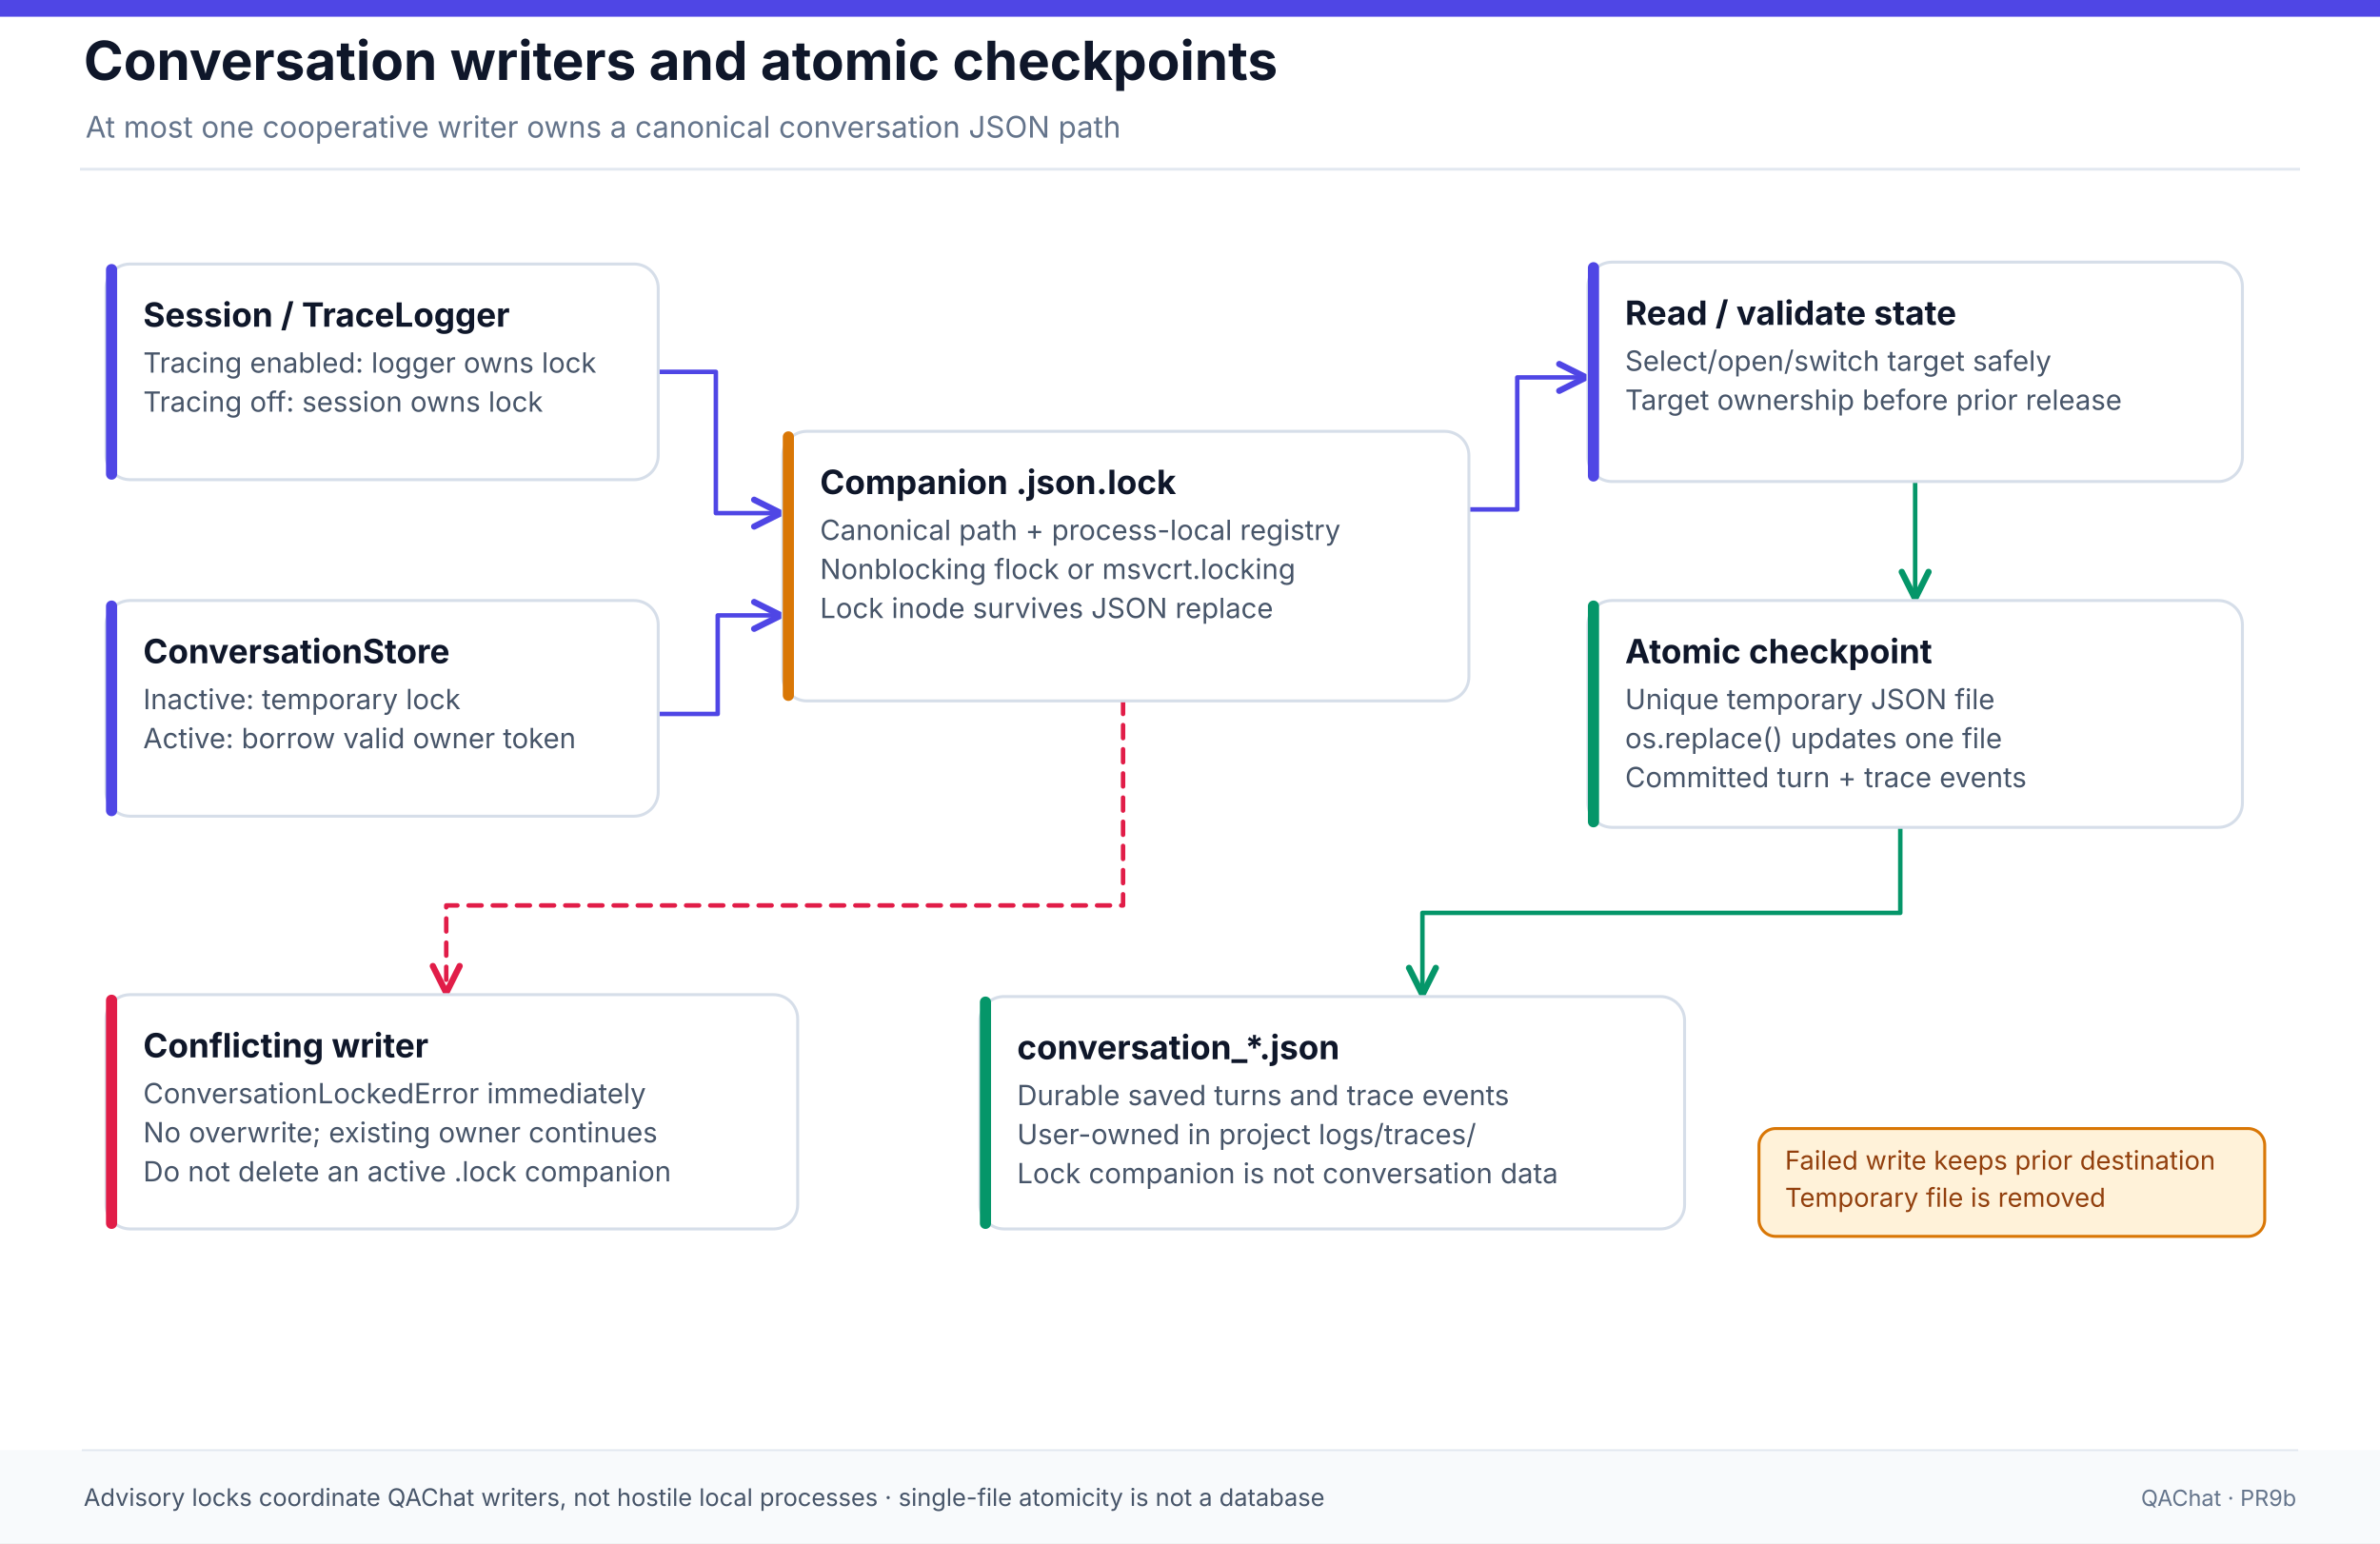
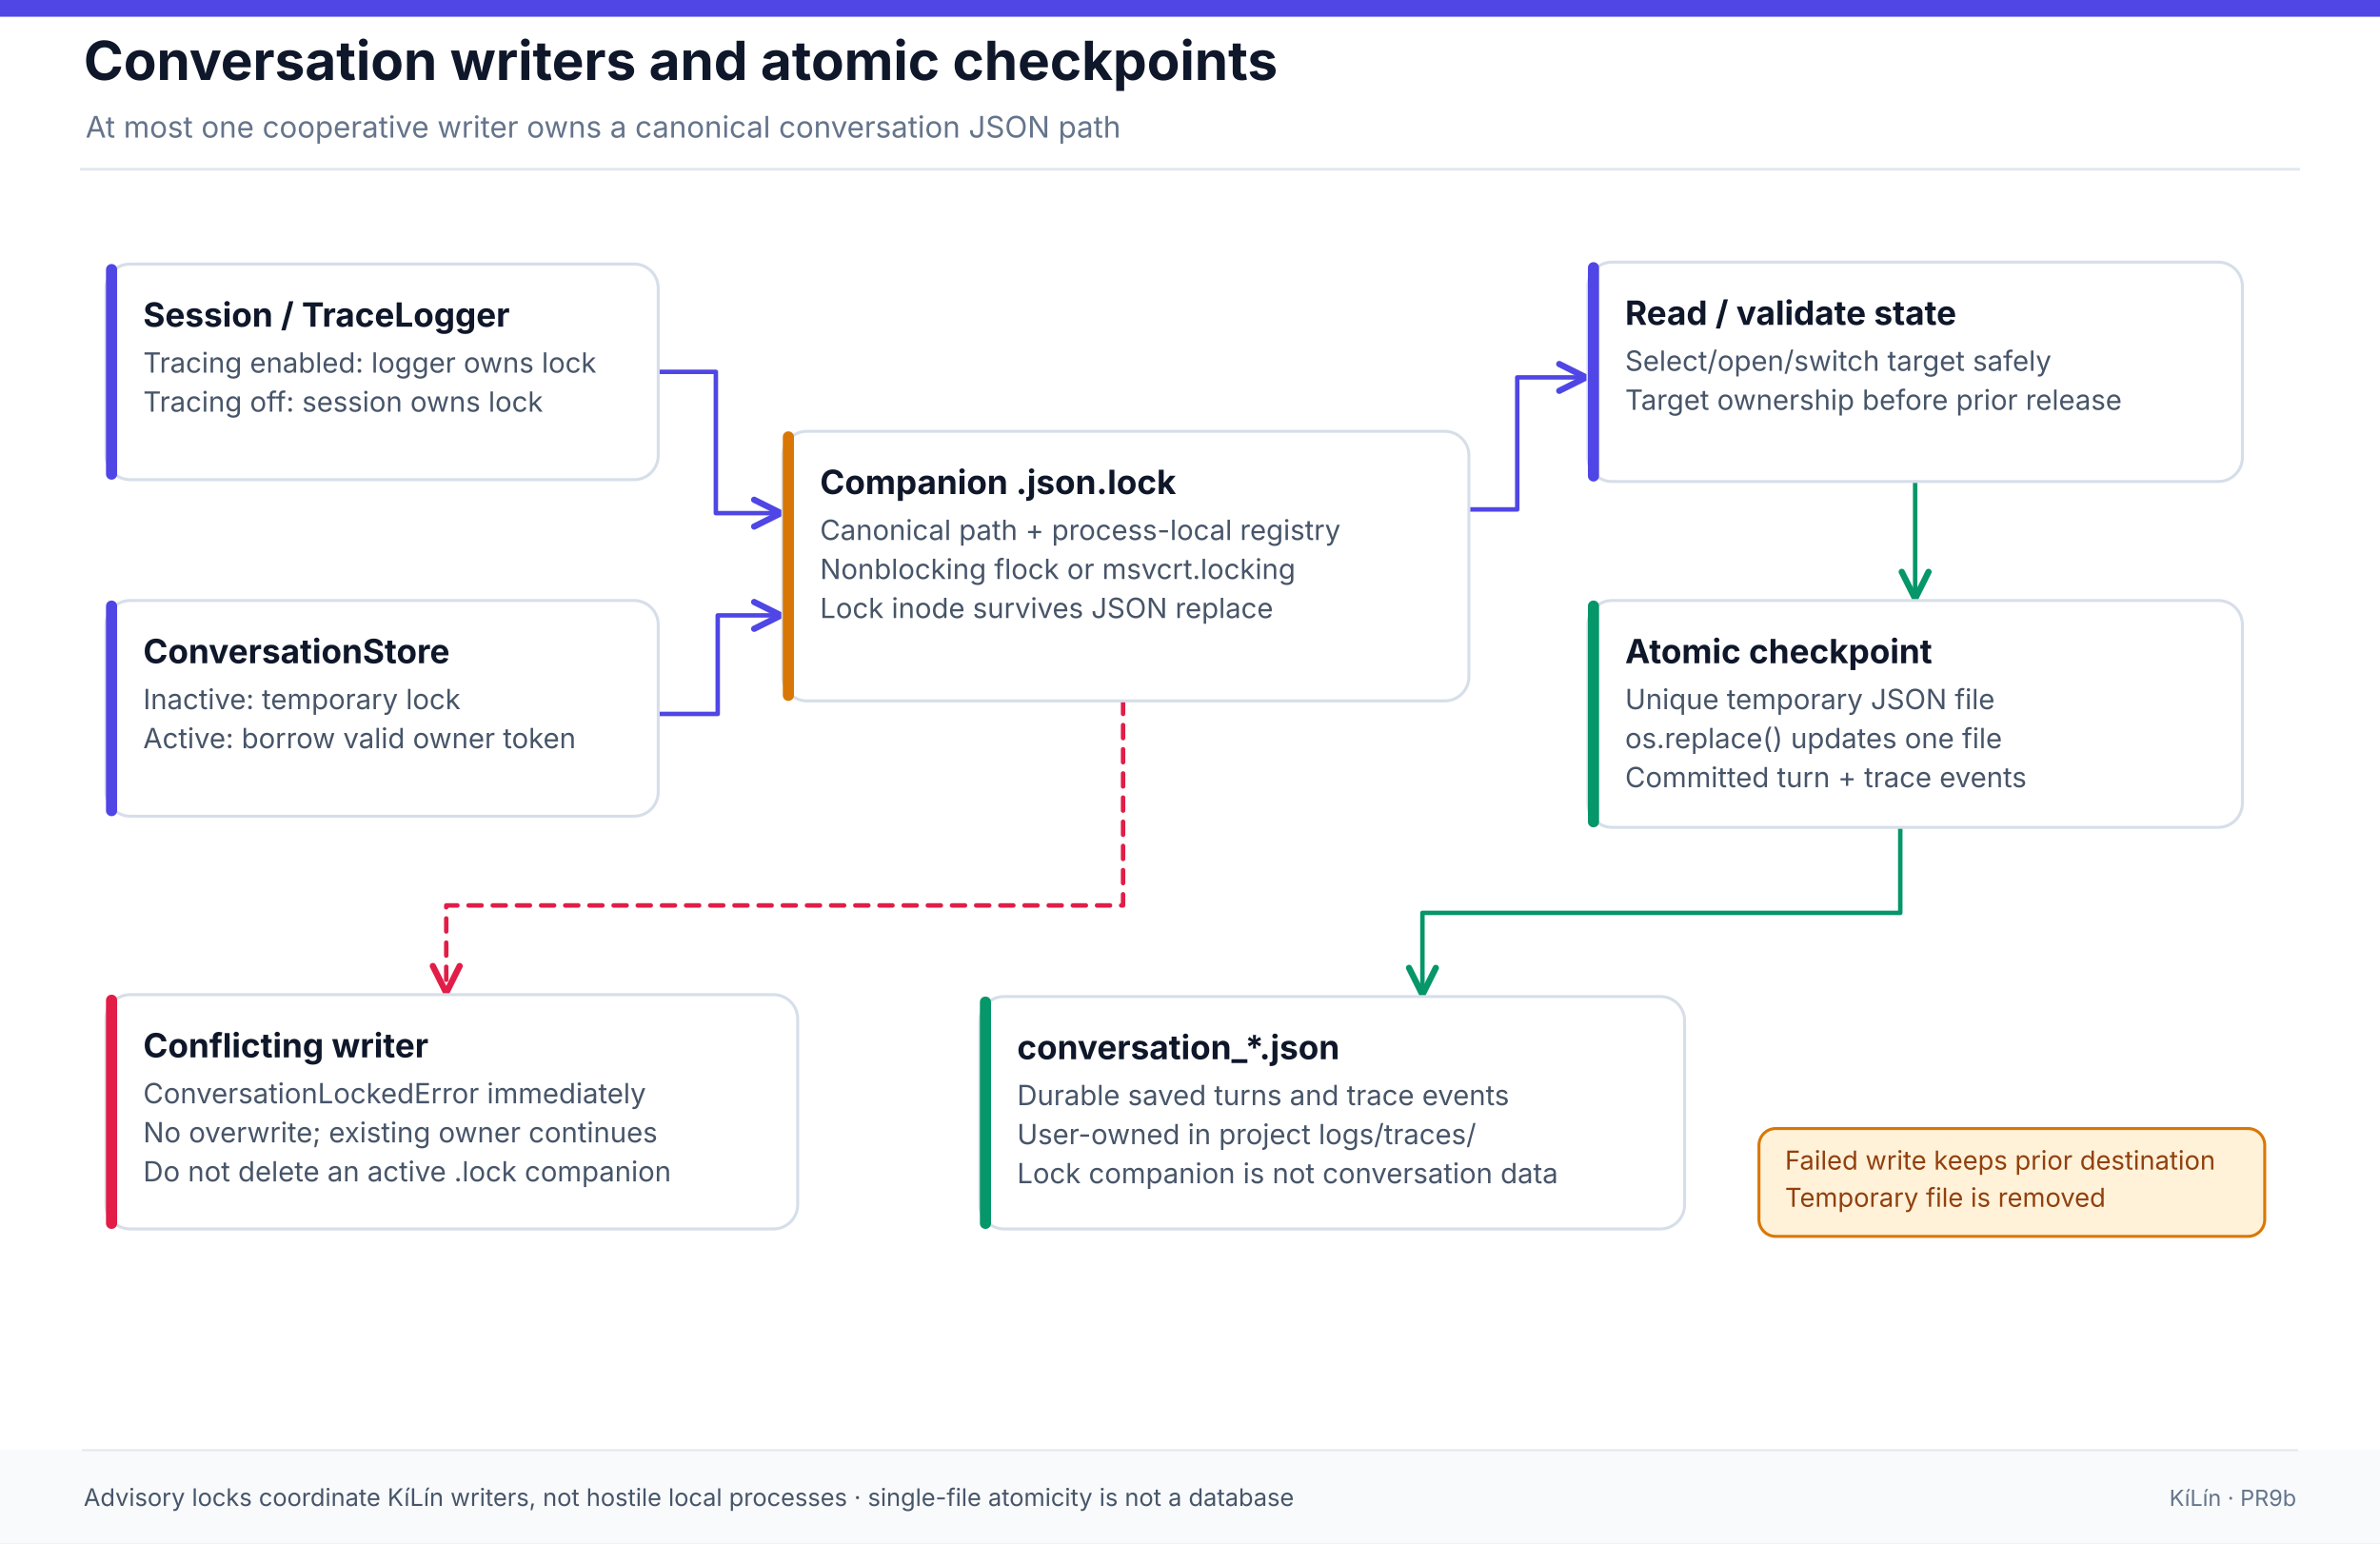
<svg xmlns="http://www.w3.org/2000/svg" width="1280" height="830" viewBox="0 0 1280 830" role="img" aria-labelledby="figure-title figure-description">
  <defs>
    <marker id="arrow-gray" markerWidth="9" markerHeight="9" refX="7" refY="4" orient="auto">
      <path d="M1,1 L7,4 L1,7" fill="none" stroke="#64748B" stroke-width="1.4" stroke-linecap="round" />
    </marker>
    <marker id="arrow-indigo" markerWidth="9" markerHeight="9" refX="7" refY="4" orient="auto">
      <path d="M1,1 L7,4 L1,7" fill="none" stroke="#4F46E5" stroke-width="1.4" stroke-linecap="round" />
    </marker>
    <marker id="arrow-green" markerWidth="9" markerHeight="9" refX="7" refY="4" orient="auto">
      <path d="M1,1 L7,4 L1,7" fill="none" stroke="#059669" stroke-width="1.4" stroke-linecap="round" />
    </marker>
    <marker id="arrow-amber" markerWidth="9" markerHeight="9" refX="7" refY="4" orient="auto">
      <path d="M1,1 L7,4 L1,7" fill="none" stroke="#D97706" stroke-width="1.4" stroke-linecap="round" />
    </marker>
    <marker id="arrow-rose" markerWidth="9" markerHeight="9" refX="7" refY="4" orient="auto">
      <path d="M1,1 L7,4 L1,7" fill="none" stroke="#E11D48" stroke-width="1.4" stroke-linecap="round" />
    </marker>
  </defs>
  <style>
  text { font-family: Inter, 'Avenir Next', 'Segoe UI', Arial, sans-serif; }
</style>
  <rect x="0" y="0" width="1280" height="830" fill="#FFFFFF" />
  <rect x="0" y="0" width="1280" height="9" fill="#4F46E5" />
  <text x="45" y="43" font-family="Inter, Arial, sans-serif" font-size="29" font-weight="750" fill="#0F172A">Conversation writers and atomic checkpoints</text>
  <text x="46" y="74" font-family="Inter, Arial, sans-serif" font-size="16" fill="#64748B">At most one cooperative writer owns a canonical conversation JSON path</text>
  <line x1="43" y1="91" x2="1237" y2="91" stroke="#E2E8F0" stroke-width="1.5" />
  <polyline points="354,200 385,200 385,276 420,276" fill="none" stroke="#4F46E5" stroke-width="2.4" stroke-linecap="round" stroke-linejoin="round" marker-end="url(#arrow-indigo)" />
  <polyline points="354,384 386,384 386,331 420,331" fill="none" stroke="#4F46E5" stroke-width="2.4" stroke-linecap="round" stroke-linejoin="round" marker-end="url(#arrow-indigo)" />
  <polyline points="790,274 816,274 816,203 853,203" fill="none" stroke="#4F46E5" stroke-width="2.4" stroke-linecap="round" stroke-linejoin="round" marker-end="url(#arrow-indigo)" />
  <polyline points="1030,259 1030,322" fill="none" stroke="#059669" stroke-width="2.4" stroke-linecap="round" stroke-linejoin="round" marker-end="url(#arrow-green)" />
  <polyline points="1022,445 1022,491 765,491 765,535" fill="none" stroke="#059669" stroke-width="2.4" stroke-linecap="round" stroke-linejoin="round" marker-end="url(#arrow-green)" />
  <polyline points="604,377 604,487 240,487 240,534" fill="none" stroke="#E11D48" stroke-width="2.4" stroke-linecap="round" stroke-linejoin="round" stroke-dasharray="7 6" marker-end="url(#arrow-rose)" />
  <rect id="writer-session" x="57" y="142" width="297" height="116" rx="13" fill="#FFFFFF" stroke="#D6DEE9" stroke-width="1.6" />
  <rect x="57" y="142" width="6" height="116" rx="3" fill="#4F46E5" />
  <text x="77" y="169" fill="#0F172A" font-size="18" font-weight="700" text-anchor="start" dominant-baseline="middle">
    <tspan x="77" dy="0">Session / TraceLogger</tspan>
  </text>
  <text x="77" y="195" fill="#475569" font-size="15" font-weight="400" text-anchor="start" dominant-baseline="middle">
    <tspan x="77" dy="0">Tracing enabled: logger owns lock</tspan>
    <tspan x="77" dy="21">Tracing off: session owns lock</tspan>
  </text>
  <rect id="writer-store" x="57" y="323" width="297" height="116" rx="13" fill="#FFFFFF" stroke="#D6DEE9" stroke-width="1.6" />
  <rect x="57" y="323" width="6" height="116" rx="3" fill="#4F46E5" />
  <text x="77" y="350" fill="#0F172A" font-size="18" font-weight="700" text-anchor="start" dominant-baseline="middle">
    <tspan x="77" dy="0">ConversationStore</tspan>
  </text>
  <text x="77" y="376" fill="#475569" font-size="15" font-weight="400" text-anchor="start" dominant-baseline="middle">
    <tspan x="77" dy="0">Inactive: temporary lock</tspan>
    <tspan x="77" dy="21">Active: borrow valid owner token</tspan>
  </text>
  <rect id="companion-lock" x="421" y="232" width="369" height="145" rx="13" fill="#FFFFFF" stroke="#D6DEE9" stroke-width="1.6" />
  <rect x="421" y="232" width="6" height="145" rx="3" fill="#D97706" />
  <text x="441" y="259" fill="#0F172A" font-size="18" font-weight="700" text-anchor="start" dominant-baseline="middle">
    <tspan x="441" dy="0">Companion .json.lock</tspan>
  </text>
  <text x="441" y="285" fill="#475569" font-size="15" font-weight="400" text-anchor="start" dominant-baseline="middle">
    <tspan x="441" dy="0">Canonical path + process-local registry</tspan>
    <tspan x="441" dy="21">Nonblocking flock or msvcrt.locking</tspan>
    <tspan x="441" dy="21">Lock inode survives JSON replace</tspan>
  </text>
  <rect id="read-state" x="854" y="141" width="352" height="118" rx="13" fill="#FFFFFF" stroke="#D6DEE9" stroke-width="1.6" />
  <rect x="854" y="141" width="6" height="118" rx="3" fill="#4F46E5" />
  <text x="874" y="168" fill="#0F172A" font-size="18" font-weight="700" text-anchor="start" dominant-baseline="middle">
    <tspan x="874" dy="0">Read / validate state</tspan>
  </text>
  <text x="874" y="194" fill="#475569" font-size="15" font-weight="400" text-anchor="start" dominant-baseline="middle">
    <tspan x="874" dy="0">Select/open/switch target safely</tspan>
    <tspan x="874" dy="21">Target ownership before prior release</tspan>
  </text>
  <rect id="atomic-checkpoint" x="854" y="323" width="352" height="122" rx="13" fill="#FFFFFF" stroke="#D6DEE9" stroke-width="1.6" />
  <rect x="854" y="323" width="6" height="122" rx="3" fill="#059669" />
  <text x="874" y="350" fill="#0F172A" font-size="18" font-weight="700" text-anchor="start" dominant-baseline="middle">
    <tspan x="874" dy="0">Atomic checkpoint</tspan>
  </text>
  <text x="874" y="376" fill="#475569" font-size="15" font-weight="400" text-anchor="start" dominant-baseline="middle">
    <tspan x="874" dy="0">Unique temporary JSON file</tspan>
    <tspan x="874" dy="21">os.replace() updates one file</tspan>
    <tspan x="874" dy="21">Committed turn + trace events</tspan>
  </text>
  <rect id="conversation-json" x="527" y="536" width="379" height="125" rx="13" fill="#FFFFFF" stroke="#D6DEE9" stroke-width="1.6" />
  <rect x="527" y="536" width="6" height="125" rx="3" fill="#059669" />
  <text x="547" y="563" fill="#0F172A" font-size="18" font-weight="700" text-anchor="start" dominant-baseline="middle">
    <tspan x="547" dy="0">conversation_*.json</tspan>
  </text>
  <text x="547" y="589" fill="#475569" font-size="15" font-weight="400" text-anchor="start" dominant-baseline="middle">
    <tspan x="547" dy="0">Durable saved turns and trace events</tspan>
    <tspan x="547" dy="21">User-owned in project logs/traces/</tspan>
    <tspan x="547" dy="21">Lock companion is not conversation data</tspan>
  </text>
  <rect id="writer-conflict" x="57" y="535" width="372" height="126" rx="13" fill="#FFFFFF" stroke="#D6DEE9" stroke-width="1.6" />
  <rect x="57" y="535" width="6" height="126" rx="3" fill="#E11D48" />
  <text x="77" y="562" fill="#0F172A" font-size="18" font-weight="700" text-anchor="start" dominant-baseline="middle">
    <tspan x="77" dy="0">Conflicting writer</tspan>
  </text>
  <text x="77" y="588" fill="#475569" font-size="15" font-weight="400" text-anchor="start" dominant-baseline="middle">
    <tspan x="77" dy="0">ConversationLockedError immediately</tspan>
    <tspan x="77" dy="21">No overwrite; existing owner continues</tspan>
    <tspan x="77" dy="21">Do not delete an active .lock companion</tspan>
  </text>
  <rect x="946" y="607" width="272" height="58" rx="9" fill="#FFF2D9" stroke="#D97706" stroke-width="1.6" />
  <text x="960" y="624" fill="#92400E" font-size="14" font-weight="400" text-anchor="start" dominant-baseline="middle">
    <tspan x="960" dy="0">Failed write keeps prior destination</tspan>
    <tspan x="960" dy="20">Temporary file is removed</tspan>
  </text>
  <rect x="0" y="780" width="1280" height="50" fill="#F8FAFC" />
  <line x1="44" y1="780" x2="1236" y2="780" stroke="#E2E8F0" />
-   <text x="45" y="810" font-size="13" fill="#475569" font-family="Inter,Arial,sans-serif">Advisory locks coordinate QAChat writers, not hostile local processes · single-file atomicity is not a database</text>
-   <text x="1235" y="810" text-anchor="end" font-size="12" fill="#64748B" font-family="Inter,Arial,sans-serif">QAChat · PR9b</text>
+   <text x="45" y="810" font-size="13" fill="#475569" font-family="Inter,Arial,sans-serif">Advisory locks coordinate KíLín writers, not hostile local processes · single-file atomicity is not a database</text>
+   <text x="1235" y="810" text-anchor="end" font-size="12" fill="#64748B" font-family="Inter,Arial,sans-serif">KíLín · PR9b</text>
</svg>
